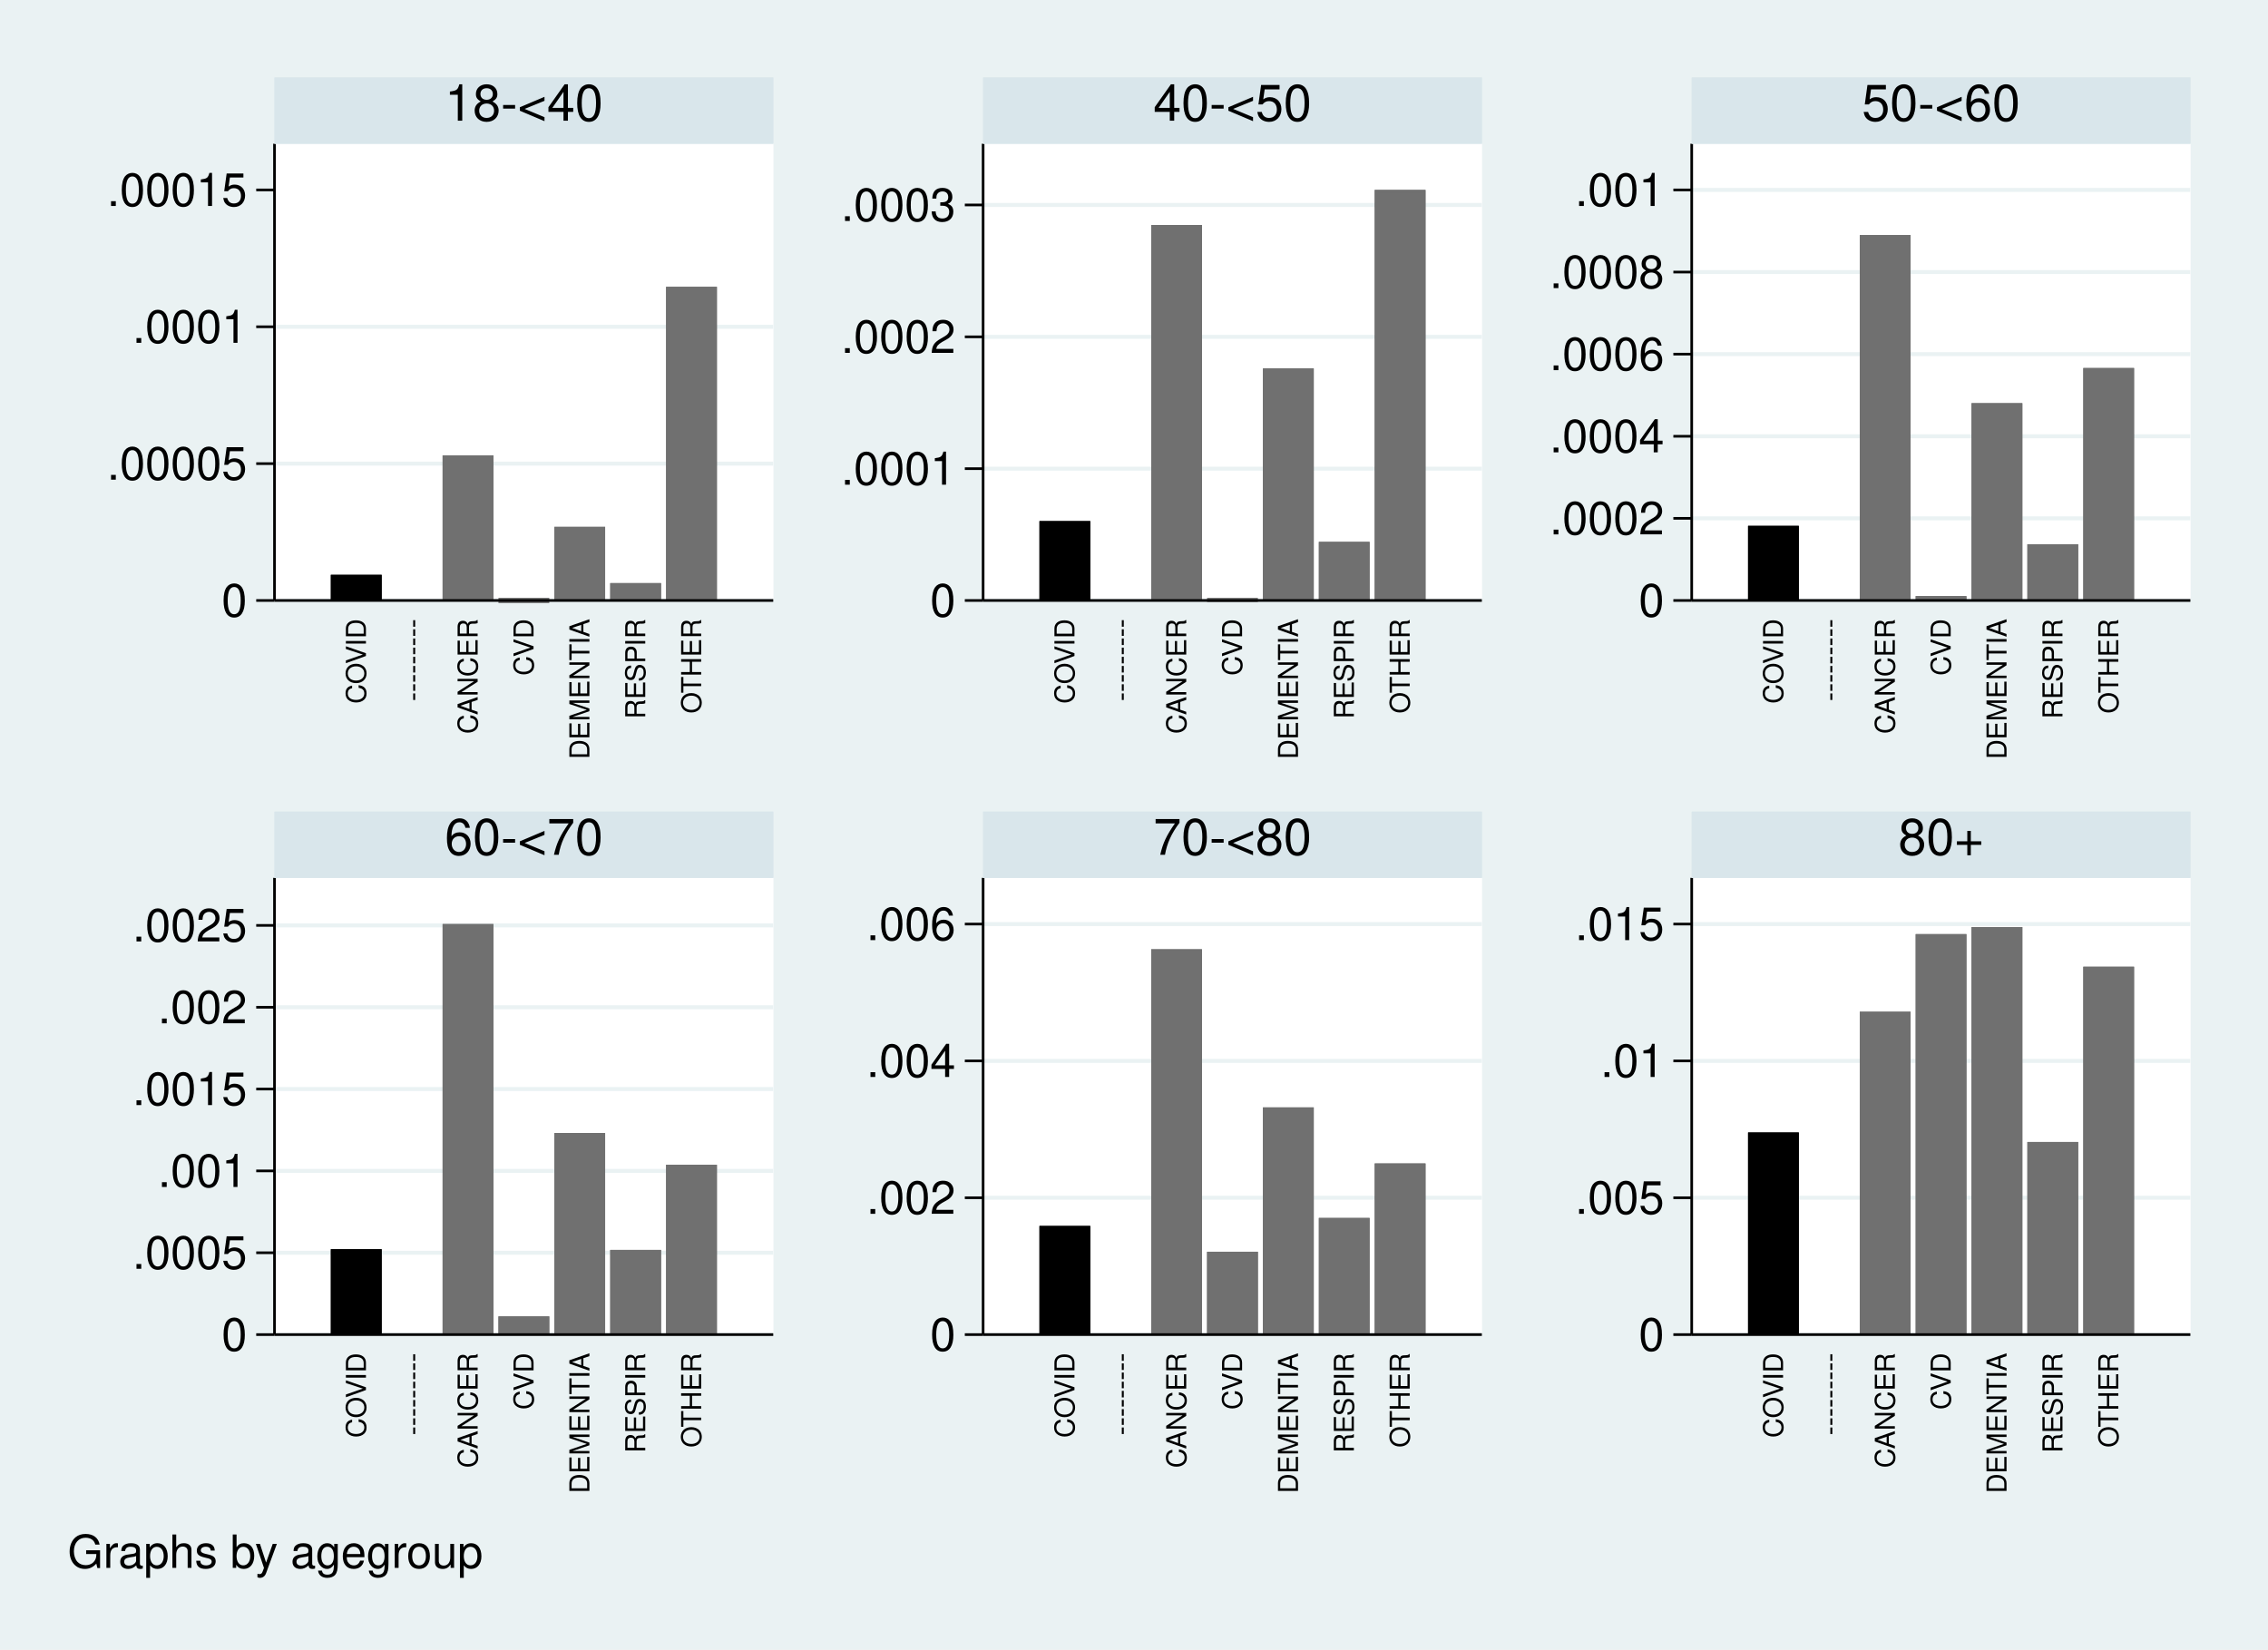
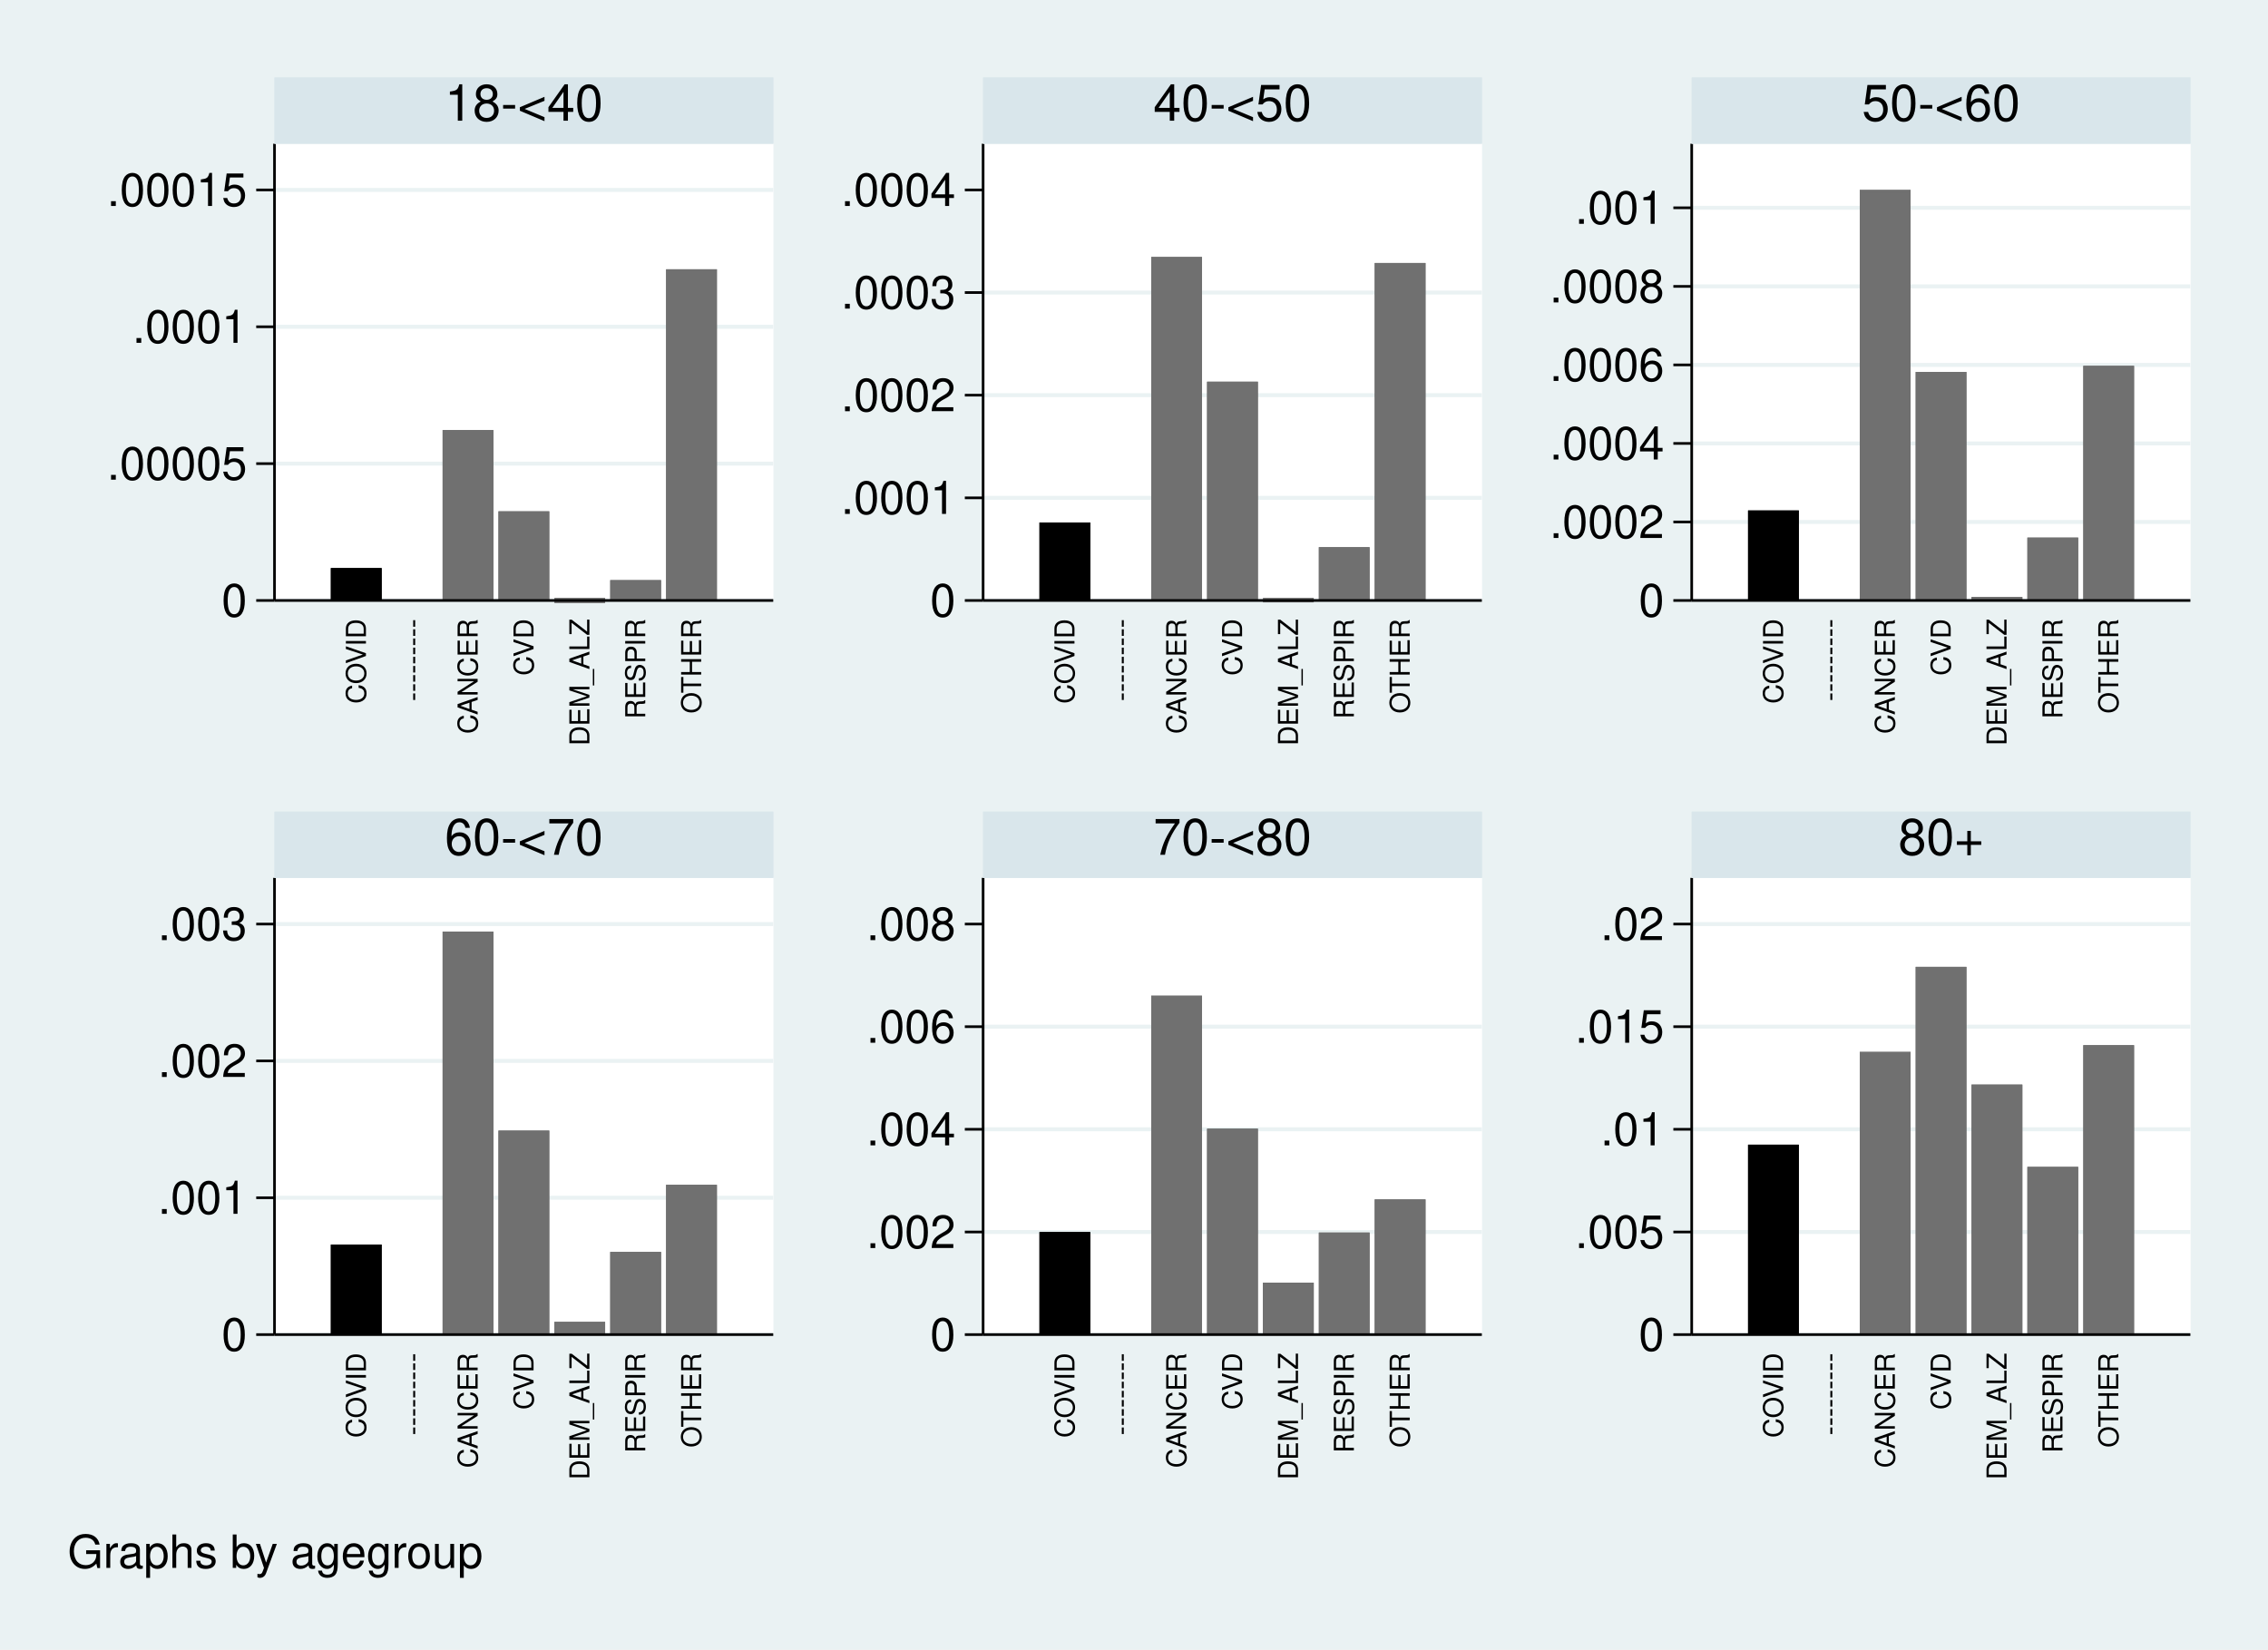
<svg xmlns="http://www.w3.org/2000/svg" version="1.1" width="5.50in" height="4.00in" viewBox="0 0 3960 2880">
  <rect x="0" y="0" width="3960" height="2880" style="fill:#EAF2F3;stroke:none" />
  <rect x="0.00" y="0.00" width="3959.88" height="2880.00" style="fill:#EAF2F3" />
  <rect x="2.88" y="2.88" width="3954.12" height="2874.24" style="fill:none;stroke:#EAF2F3;stroke-width:5.76" />
  <rect x="479.28" y="250.97" width="870.83" height="797.59" style="fill:#FFFFFF" />
  <rect x="481.59" y="253.28" width="866.22" height="792.99" style="fill:none;stroke:#FFFFFF;stroke-width:4.61" />
  <line x1="479.28" y1="1048.57" x2="1350.11" y2="1048.57" style="stroke:#EAF2F3;stroke-width:6.91" />
  <line x1="479.28" y1="809.60" x2="1350.11" y2="809.60" style="stroke:#EAF2F3;stroke-width:6.91" />
  <line x1="479.28" y1="570.63" x2="1350.11" y2="570.63" style="stroke:#EAF2F3;stroke-width:6.91" />
+   <line x1="479.28" y1="331.66" x2="1350.11" y2="331.66" style="stroke:#EAF2F3;stroke-width:6.91" />
  <rect x="1716.54" y="250.97" width="870.83" height="797.59" style="fill:#FFFFFF" />
  <rect x="1718.84" y="253.28" width="866.22" height="792.99" style="fill:none;stroke:#FFFFFF;stroke-width:4.61" />
  <line x1="1716.54" y1="1048.57" x2="2587.36" y2="1048.57" style="stroke:#EAF2F3;stroke-width:6.91" />
-   <line x1="1716.54" y1="818.38" x2="2587.36" y2="818.38" style="stroke:#EAF2F3;stroke-width:6.91" />
-   <line x1="1716.54" y1="588.20" x2="2587.36" y2="588.20" style="stroke:#EAF2F3;stroke-width:6.91" />
-   <line x1="1716.54" y1="357.90" x2="2587.36" y2="357.90" style="stroke:#EAF2F3;stroke-width:6.91" />
+   <line x1="1716.54" y1="869.37" x2="2587.36" y2="869.37" style="stroke:#EAF2F3;stroke-width:6.91" />
+   <line x1="1716.54" y1="690.05" x2="2587.36" y2="690.05" style="stroke:#EAF2F3;stroke-width:6.91" />
+   <line x1="1716.54" y1="510.86" x2="2587.36" y2="510.86" style="stroke:#EAF2F3;stroke-width:6.91" />
  <rect x="2953.79" y="250.97" width="870.70" height="797.59" style="fill:#FFFFFF" />
  <rect x="2956.09" y="253.28" width="866.10" height="792.99" style="fill:none;stroke:#FFFFFF;stroke-width:4.61" />
  <line x1="2953.79" y1="1048.57" x2="3824.49" y2="1048.57" style="stroke:#EAF2F3;stroke-width:6.91" />
-   <line x1="2953.79" y1="905.14" x2="3824.49" y2="905.14" style="stroke:#EAF2F3;stroke-width:6.91" />
-   <line x1="2953.79" y1="761.83" x2="3824.49" y2="761.83" style="stroke:#EAF2F3;stroke-width:6.91" />
-   <line x1="2953.79" y1="618.40" x2="3824.49" y2="618.40" style="stroke:#EAF2F3;stroke-width:6.91" />
-   <line x1="2953.79" y1="475.09" x2="3824.49" y2="475.09" style="stroke:#EAF2F3;stroke-width:6.91" />
-   <line x1="2953.79" y1="331.66" x2="3824.49" y2="331.66" style="stroke:#EAF2F3;stroke-width:6.91" />
+   <line x1="2953.79" y1="911.45" x2="3824.49" y2="911.45" style="stroke:#EAF2F3;stroke-width:6.91" />
+   <line x1="2953.79" y1="774.33" x2="3824.49" y2="774.33" style="stroke:#EAF2F3;stroke-width:6.91" />
+   <line x1="2953.79" y1="637.21" x2="3824.49" y2="637.21" style="stroke:#EAF2F3;stroke-width:6.91" />
+   <line x1="2953.79" y1="500.09" x2="3824.49" y2="500.09" style="stroke:#EAF2F3;stroke-width:6.91" />
+   <line x1="2953.79" y1="362.85" x2="3824.49" y2="362.85" style="stroke:#EAF2F3;stroke-width:6.91" />
  <rect x="479.28" y="1532.94" width="870.83" height="797.59" style="fill:#FFFFFF" />
  <rect x="481.59" y="1535.24" width="866.22" height="792.99" style="fill:none;stroke:#FFFFFF;stroke-width:4.61" />
  <line x1="479.28" y1="2330.53" x2="1350.11" y2="2330.53" style="stroke:#EAF2F3;stroke-width:6.91" />
-   <line x1="479.28" y1="2187.60" x2="1350.11" y2="2187.60" style="stroke:#EAF2F3;stroke-width:6.91" />
-   <line x1="479.28" y1="2044.66" x2="1350.11" y2="2044.66" style="stroke:#EAF2F3;stroke-width:6.91" />
-   <line x1="479.28" y1="1901.73" x2="1350.11" y2="1901.73" style="stroke:#EAF2F3;stroke-width:6.91" />
-   <line x1="479.28" y1="1758.91" x2="1350.11" y2="1758.91" style="stroke:#EAF2F3;stroke-width:6.91" />
-   <line x1="479.28" y1="1615.98" x2="1350.11" y2="1615.98" style="stroke:#EAF2F3;stroke-width:6.91" />
+   <line x1="479.28" y1="2091.56" x2="1350.11" y2="2091.56" style="stroke:#EAF2F3;stroke-width:6.91" />
+   <line x1="479.28" y1="1852.60" x2="1350.11" y2="1852.60" style="stroke:#EAF2F3;stroke-width:6.91" />
+   <line x1="479.28" y1="1613.63" x2="1350.11" y2="1613.63" style="stroke:#EAF2F3;stroke-width:6.91" />
  <rect x="1716.54" y="1532.94" width="870.83" height="797.59" style="fill:#FFFFFF" />
  <rect x="1718.84" y="1535.24" width="866.22" height="792.99" style="fill:none;stroke:#FFFFFF;stroke-width:4.61" />
  <line x1="1716.54" y1="2330.53" x2="2587.36" y2="2330.53" style="stroke:#EAF2F3;stroke-width:6.91" />
-   <line x1="1716.54" y1="2091.56" x2="2587.36" y2="2091.56" style="stroke:#EAF2F3;stroke-width:6.91" />
-   <line x1="1716.54" y1="1852.60" x2="2587.36" y2="1852.60" style="stroke:#EAF2F3;stroke-width:6.91" />
-   <line x1="1716.54" y1="1613.63" x2="2587.36" y2="1613.63" style="stroke:#EAF2F3;stroke-width:6.91" />
+   <line x1="1716.54" y1="2151.34" x2="2587.36" y2="2151.34" style="stroke:#EAF2F3;stroke-width:6.91" />
+   <line x1="1716.54" y1="1972.02" x2="2587.36" y2="1972.02" style="stroke:#EAF2F3;stroke-width:6.91" />
+   <line x1="1716.54" y1="1792.82" x2="2587.36" y2="1792.82" style="stroke:#EAF2F3;stroke-width:6.91" />
  <rect x="2953.79" y="1532.94" width="870.70" height="797.59" style="fill:#FFFFFF" />
  <rect x="2956.09" y="1535.24" width="866.10" height="792.99" style="fill:none;stroke:#FFFFFF;stroke-width:4.61" />
  <line x1="2953.79" y1="2330.53" x2="3824.49" y2="2330.53" style="stroke:#EAF2F3;stroke-width:6.91" />
-   <line x1="2953.79" y1="2091.56" x2="3824.49" y2="2091.56" style="stroke:#EAF2F3;stroke-width:6.91" />
-   <line x1="2953.79" y1="1852.60" x2="3824.49" y2="1852.60" style="stroke:#EAF2F3;stroke-width:6.91" />
+   <line x1="2953.79" y1="2151.34" x2="3824.49" y2="2151.34" style="stroke:#EAF2F3;stroke-width:6.91" />
+   <line x1="2953.79" y1="1972.02" x2="3824.49" y2="1972.02" style="stroke:#EAF2F3;stroke-width:6.91" />
+   <line x1="2953.79" y1="1792.82" x2="3824.49" y2="1792.82" style="stroke:#EAF2F3;stroke-width:6.91" />
  <line x1="2953.79" y1="1613.63" x2="3824.49" y2="1613.63" style="stroke:#EAF2F3;stroke-width:6.91" />
-   <rect x="577.66" y="1003.77" width="88.73" height="44.80" style="fill:#000000" />
-   <rect x="579.97" y="1006.07" width="84.12" height="40.19" style="fill:none;stroke:#000000;stroke-width:4.61" />
-   <rect x="772.82" y="795.24" width="88.73" height="253.32" style="fill:#707070" />
-   <rect x="775.12" y="797.55" width="84.12" height="248.72" style="fill:none;stroke:#707070;stroke-width:4.61" />
-   <rect x="870.33" y="1048.57" width="88.73" height="0.00" style="fill:#707070" />
-   <rect x="872.64" y="1046.26" width="84.12" height="4.61" style="fill:none;stroke:#707070;stroke-width:4.61" />
-   <rect x="967.97" y="919.99" width="88.61" height="128.58" style="fill:#707070" />
-   <rect x="970.28" y="922.29" width="84.00" height="123.97" style="fill:none;stroke:#707070;stroke-width:4.61" />
-   <rect x="1065.49" y="1018.25" width="88.73" height="30.32" style="fill:#707070" />
-   <rect x="1067.79" y="1020.55" width="84.12" height="25.71" style="fill:none;stroke:#707070;stroke-width:4.61" />
-   <rect x="1163.00" y="500.83" width="88.73" height="547.73" style="fill:#707070" />
-   <rect x="1165.31" y="503.14" width="84.12" height="543.13" style="fill:none;stroke:#707070;stroke-width:4.61" />
-   <rect x="1814.92" y="909.96" width="88.73" height="138.60" style="fill:#000000" />
-   <rect x="1817.22" y="912.27" width="84.12" height="134.00" style="fill:none;stroke:#000000;stroke-width:4.61" />
-   <rect x="2010.07" y="392.92" width="88.61" height="655.65" style="fill:#707070" />
-   <rect x="2012.38" y="395.22" width="84.00" height="651.04" style="fill:none;stroke:#707070;stroke-width:4.61" />
-   <rect x="2107.59" y="1046.71" width="88.73" height="1.86" style="fill:#707070" />
-   <rect x="2109.89" y="1046.26" width="84.12" height="2.75" style="fill:none;stroke:#707070;stroke-width:4.61" />
-   <rect x="2205.10" y="643.40" width="88.73" height="405.17" style="fill:#707070" />
-   <rect x="2207.41" y="645.70" width="84.12" height="400.56" style="fill:none;stroke:#707070;stroke-width:4.61" />
-   <rect x="2302.74" y="946.22" width="88.61" height="102.34" style="fill:#707070" />
-   <rect x="2305.04" y="948.53" width="84.00" height="97.74" style="fill:none;stroke:#707070;stroke-width:4.61" />
-   <rect x="2400.26" y="331.66" width="88.73" height="716.91" style="fill:#707070" />
-   <rect x="2402.56" y="333.96" width="84.12" height="712.30" style="fill:none;stroke:#707070;stroke-width:4.61" />
-   <rect x="3052.17" y="918.25" width="88.61" height="130.31" style="fill:#000000" />
-   <rect x="3054.47" y="920.56" width="84.00" height="125.70" style="fill:none;stroke:#000000;stroke-width:4.61" />
-   <rect x="3247.20" y="410.49" width="88.73" height="638.07" style="fill:#707070" />
-   <rect x="3249.50" y="412.80" width="84.12" height="633.47" style="fill:none;stroke:#707070;stroke-width:4.61" />
-   <rect x="3344.84" y="1040.89" width="88.61" height="7.67" style="fill:#707070" />
-   <rect x="3347.14" y="1043.20" width="84.00" height="3.06" style="fill:none;stroke:#707070;stroke-width:4.61" />
-   <rect x="3442.35" y="704.04" width="88.73" height="344.53" style="fill:#707070" />
-   <rect x="3444.66" y="706.34" width="84.12" height="339.92" style="fill:none;stroke:#707070;stroke-width:4.61" />
-   <rect x="3539.87" y="950.43" width="88.73" height="98.14" style="fill:#707070" />
-   <rect x="3542.17" y="952.73" width="84.12" height="93.53" style="fill:none;stroke:#707070;stroke-width:4.61" />
-   <rect x="3637.51" y="642.65" width="88.61" height="405.91" style="fill:#707070" />
-   <rect x="3639.81" y="644.96" width="84.00" height="401.30" style="fill:none;stroke:#707070;stroke-width:4.61" />
-   <rect x="577.66" y="2181.41" width="88.73" height="149.12" style="fill:#000000" />
-   <rect x="579.97" y="2183.71" width="84.12" height="144.52" style="fill:none;stroke:#000000;stroke-width:4.61" />
-   <rect x="772.82" y="1613.63" width="88.73" height="716.91" style="fill:#707070" />
-   <rect x="775.12" y="1615.93" width="84.12" height="712.30" style="fill:none;stroke:#707070;stroke-width:4.61" />
-   <rect x="870.33" y="2298.73" width="88.73" height="31.80" style="fill:#707070" />
-   <rect x="872.64" y="2301.03" width="84.12" height="27.20" style="fill:none;stroke:#707070;stroke-width:4.61" />
-   <rect x="967.97" y="1978.45" width="88.61" height="352.08" style="fill:#707070" />
-   <rect x="970.28" y="1980.76" width="84.00" height="347.47" style="fill:none;stroke:#707070;stroke-width:4.61" />
-   <rect x="1065.49" y="2182.65" width="88.73" height="147.89" style="fill:#707070" />
-   <rect x="1067.79" y="2184.95" width="84.12" height="143.28" style="fill:none;stroke:#707070;stroke-width:4.61" />
-   <rect x="1163.00" y="2033.89" width="88.73" height="296.64" style="fill:#707070" />
-   <rect x="1165.31" y="2036.20" width="84.12" height="292.03" style="fill:none;stroke:#707070;stroke-width:4.61" />
-   <rect x="1814.92" y="2140.82" width="88.73" height="189.71" style="fill:#000000" />
-   <rect x="1817.22" y="2143.12" width="84.12" height="185.11" style="fill:none;stroke:#000000;stroke-width:4.61" />
-   <rect x="2010.07" y="1657.68" width="88.61" height="672.85" style="fill:#707070" />
-   <rect x="2012.38" y="1659.99" width="84.00" height="668.24" style="fill:none;stroke:#707070;stroke-width:4.61" />
-   <rect x="2107.59" y="2185.86" width="88.73" height="144.67" style="fill:#707070" />
-   <rect x="2109.89" y="2188.17" width="84.12" height="140.06" style="fill:none;stroke:#707070;stroke-width:4.61" />
-   <rect x="2205.10" y="1933.78" width="88.73" height="396.75" style="fill:#707070" />
-   <rect x="2207.41" y="1936.08" width="84.12" height="392.15" style="fill:none;stroke:#707070;stroke-width:4.61" />
-   <rect x="2302.74" y="2126.83" width="88.61" height="203.70" style="fill:#707070" />
-   <rect x="2305.04" y="2129.14" width="84.00" height="199.09" style="fill:none;stroke:#707070;stroke-width:4.61" />
-   <rect x="2400.26" y="2031.67" width="88.73" height="298.87" style="fill:#707070" />
-   <rect x="2402.56" y="2033.97" width="84.12" height="294.26" style="fill:none;stroke:#707070;stroke-width:4.61" />
-   <rect x="3052.17" y="1977.59" width="88.61" height="352.95" style="fill:#000000" />
-   <rect x="3054.47" y="1979.89" width="84.00" height="348.34" style="fill:none;stroke:#000000;stroke-width:4.61" />
-   <rect x="3247.20" y="1766.71" width="88.73" height="563.82" style="fill:#707070" />
-   <rect x="3249.50" y="1769.01" width="84.12" height="559.21" style="fill:none;stroke:#707070;stroke-width:4.61" />
-   <rect x="3344.84" y="1631.20" width="88.61" height="699.33" style="fill:#707070" />
-   <rect x="3347.14" y="1633.50" width="84.00" height="694.73" style="fill:none;stroke:#707070;stroke-width:4.61" />
-   <rect x="3442.35" y="1618.82" width="88.73" height="711.71" style="fill:#707070" />
-   <rect x="3444.66" y="1621.13" width="84.12" height="707.10" style="fill:none;stroke:#707070;stroke-width:4.61" />
-   <rect x="3539.87" y="1994.17" width="88.73" height="336.36" style="fill:#707070" />
-   <rect x="3542.17" y="1996.47" width="84.12" height="331.76" style="fill:none;stroke:#707070;stroke-width:4.61" />
-   <rect x="3637.51" y="1688.13" width="88.61" height="642.41" style="fill:#707070" />
-   <rect x="3639.81" y="1690.43" width="84.00" height="637.80" style="fill:none;stroke:#707070;stroke-width:4.61" />
+   <rect x="577.66" y="992.01" width="88.73" height="56.56" style="fill:#000000" />
+   <rect x="579.97" y="994.31" width="84.12" height="51.95" style="fill:none;stroke:#000000;stroke-width:4.61" />
+   <rect x="772.82" y="750.94" width="88.73" height="297.63" style="fill:#707070" />
+   <rect x="775.12" y="753.24" width="84.12" height="293.02" style="fill:none;stroke:#707070;stroke-width:4.61" />
+   <rect x="870.33" y="892.88" width="88.73" height="155.68" style="fill:#707070" />
+   <rect x="872.64" y="895.19" width="84.12" height="151.07" style="fill:none;stroke:#707070;stroke-width:4.61" />
+   <rect x="967.97" y="1048.57" width="88.61" height="0.00" style="fill:#707070" />
+   <rect x="970.28" y="1046.26" width="84.00" height="4.61" style="fill:none;stroke:#707070;stroke-width:4.61" />
+   <rect x="1065.49" y="1013.05" width="88.73" height="35.52" style="fill:#707070" />
+   <rect x="1067.79" y="1015.35" width="84.12" height="30.91" style="fill:none;stroke:#707070;stroke-width:4.61" />
+   <rect x="1163.00" y="470.26" width="88.73" height="578.30" style="fill:#707070" />
+   <rect x="1165.31" y="472.57" width="84.12" height="573.69" style="fill:none;stroke:#707070;stroke-width:4.61" />
+   <rect x="1814.92" y="912.44" width="88.73" height="136.13" style="fill:#000000" />
+   <rect x="1817.22" y="914.74" width="84.12" height="131.52" style="fill:none;stroke:#000000;stroke-width:4.61" />
+   <rect x="2010.07" y="448.73" width="88.61" height="599.83" style="fill:#707070" />
+   <rect x="2012.38" y="451.04" width="84.00" height="595.23" style="fill:none;stroke:#707070;stroke-width:4.61" />
+   <rect x="2107.59" y="666.54" width="88.73" height="382.03" style="fill:#707070" />
+   <rect x="2109.89" y="668.84" width="84.12" height="377.42" style="fill:none;stroke:#707070;stroke-width:4.61" />
+   <rect x="2205.10" y="1047.33" width="88.73" height="1.24" style="fill:#707070" />
+   <rect x="2207.41" y="1046.26" width="84.12" height="3.37" style="fill:none;stroke:#707070;stroke-width:4.61" />
+   <rect x="2302.74" y="955.50" width="88.61" height="93.06" style="fill:#707070" />
+   <rect x="2305.04" y="957.81" width="84.00" height="88.46" style="fill:none;stroke:#707070;stroke-width:4.61" />
+   <rect x="2400.26" y="459.25" width="88.73" height="589.32" style="fill:#707070" />
+   <rect x="2402.56" y="461.55" width="84.12" height="584.71" style="fill:none;stroke:#707070;stroke-width:4.61" />
+   <rect x="3052.17" y="891.40" width="88.61" height="157.17" style="fill:#000000" />
+   <rect x="3054.47" y="893.70" width="84.00" height="152.56" style="fill:none;stroke:#000000;stroke-width:4.61" />
+   <rect x="3247.20" y="331.66" width="88.73" height="716.91" style="fill:#707070" />
+   <rect x="3249.50" y="333.96" width="84.12" height="712.30" style="fill:none;stroke:#707070;stroke-width:4.61" />
+   <rect x="3344.84" y="649.46" width="88.61" height="399.11" style="fill:#707070" />
+   <rect x="3347.14" y="651.76" width="84.00" height="394.50" style="fill:none;stroke:#707070;stroke-width:4.61" />
+   <rect x="3442.35" y="1042.38" width="88.73" height="6.19" style="fill:#707070" />
+   <rect x="3444.66" y="1044.68" width="84.12" height="1.58" style="fill:none;stroke:#707070;stroke-width:4.61" />
+   <rect x="3539.87" y="938.80" width="88.73" height="109.77" style="fill:#707070" />
+   <rect x="3542.17" y="941.10" width="84.12" height="105.16" style="fill:none;stroke:#707070;stroke-width:4.61" />
+   <rect x="3637.51" y="638.82" width="88.61" height="409.75" style="fill:#707070" />
+   <rect x="3639.81" y="641.12" width="84.00" height="405.14" style="fill:none;stroke:#707070;stroke-width:4.61" />
+   <rect x="577.66" y="2173.37" width="88.73" height="157.17" style="fill:#000000" />
+   <rect x="579.97" y="2175.67" width="84.12" height="152.56" style="fill:none;stroke:#000000;stroke-width:4.61" />
+   <rect x="772.82" y="1626.74" width="88.73" height="703.79" style="fill:#707070" />
+   <rect x="775.12" y="1629.05" width="84.12" height="699.18" style="fill:none;stroke:#707070;stroke-width:4.61" />
+   <rect x="870.33" y="1974.25" width="88.73" height="356.29" style="fill:#707070" />
+   <rect x="872.64" y="1976.55" width="84.12" height="351.68" style="fill:none;stroke:#707070;stroke-width:4.61" />
+   <rect x="967.97" y="2308.26" width="88.61" height="22.28" style="fill:#707070" />
+   <rect x="970.28" y="2310.56" width="84.00" height="17.67" style="fill:none;stroke:#707070;stroke-width:4.61" />
+   <rect x="1065.49" y="2186.11" width="88.73" height="144.42" style="fill:#707070" />
+   <rect x="1067.79" y="2188.42" width="84.12" height="139.81" style="fill:none;stroke:#707070;stroke-width:4.61" />
+   <rect x="1163.00" y="2068.92" width="88.73" height="261.62" style="fill:#707070" />
+   <rect x="1165.31" y="2071.22" width="84.12" height="257.01" style="fill:none;stroke:#707070;stroke-width:4.61" />
+   <rect x="1814.92" y="2151.46" width="88.73" height="179.07" style="fill:#000000" />
+   <rect x="1817.22" y="2153.76" width="84.12" height="174.46" style="fill:none;stroke:#000000;stroke-width:4.61" />
+   <rect x="2010.07" y="1738.74" width="88.61" height="591.79" style="fill:#707070" />
+   <rect x="2012.38" y="1741.05" width="84.00" height="587.18" style="fill:none;stroke:#707070;stroke-width:4.61" />
+   <rect x="2107.59" y="1970.90" width="88.73" height="359.63" style="fill:#707070" />
+   <rect x="2109.89" y="1973.21" width="84.12" height="355.02" style="fill:none;stroke:#707070;stroke-width:4.61" />
+   <rect x="2205.10" y="2239.82" width="88.73" height="90.71" style="fill:#707070" />
+   <rect x="2207.41" y="2242.13" width="84.12" height="86.10" style="fill:none;stroke:#707070;stroke-width:4.61" />
+   <rect x="2302.74" y="2152.33" width="88.61" height="178.21" style="fill:#707070" />
+   <rect x="2305.04" y="2154.63" width="84.00" height="173.60" style="fill:none;stroke:#707070;stroke-width:4.61" />
+   <rect x="2400.26" y="2094.41" width="88.73" height="236.12" style="fill:#707070" />
+   <rect x="2402.56" y="2096.71" width="84.12" height="231.51" style="fill:none;stroke:#707070;stroke-width:4.61" />
+   <rect x="3052.17" y="1998.87" width="88.61" height="331.66" style="fill:#000000" />
+   <rect x="3054.47" y="2001.18" width="84.00" height="327.05" style="fill:none;stroke:#000000;stroke-width:4.61" />
+   <rect x="3247.20" y="1836.88" width="88.73" height="493.65" style="fill:#707070" />
+   <rect x="3249.50" y="1839.18" width="84.12" height="489.05" style="fill:none;stroke:#707070;stroke-width:4.61" />
+   <rect x="3344.84" y="1688.37" width="88.61" height="642.16" style="fill:#707070" />
+   <rect x="3347.14" y="1690.68" width="84.00" height="637.55" style="fill:none;stroke:#707070;stroke-width:4.61" />
+   <rect x="3442.35" y="1893.93" width="88.73" height="436.60" style="fill:#707070" />
+   <rect x="3444.66" y="1896.23" width="84.12" height="432.00" style="fill:none;stroke:#707070;stroke-width:4.61" />
+   <rect x="3539.87" y="2037.61" width="88.73" height="292.93" style="fill:#707070" />
+   <rect x="3542.17" y="2039.91" width="84.12" height="288.32" style="fill:none;stroke:#707070;stroke-width:4.61" />
+   <rect x="3637.51" y="1825.12" width="88.61" height="505.41" style="fill:#707070" />
+   <rect x="3639.81" y="1827.43" width="84.00" height="500.80" style="fill:none;stroke:#707070;stroke-width:4.61" />
  <line x1="479.28" y1="1048.57" x2="479.28" y2="250.97" style="stroke:#000000;stroke-width:4.61" />
  <line x1="479.28" y1="1048.57" x2="447.36" y2="1048.57" style="stroke:#000000;stroke-width:4.61" />
  <text x="431.39" y="1076.58" style="font-family:'Helvetica';font-size:79.94px;fill:#000000" text-anchor="end">0</text>
  <line x1="479.28" y1="809.60" x2="447.36" y2="809.60" style="stroke:#000000;stroke-width:4.61" />
  <text x="431.39" y="837.61" style="font-family:'Helvetica';font-size:79.94px;fill:#000000" text-anchor="end">.00005</text>
  <line x1="479.28" y1="570.63" x2="447.36" y2="570.63" style="stroke:#000000;stroke-width:4.61" />
  <text x="431.39" y="598.64" style="font-family:'Helvetica';font-size:79.94px;fill:#000000" text-anchor="end">.0001</text>
  <line x1="479.28" y1="331.66" x2="447.36" y2="331.66" style="stroke:#000000;stroke-width:4.61" />
  <text x="431.39" y="359.67" style="font-family:'Helvetica';font-size:79.94px;fill:#000000" text-anchor="end">.00015</text>
  <line x1="1716.54" y1="1048.57" x2="1716.54" y2="250.97" style="stroke:#000000;stroke-width:4.61" />
  <line x1="1716.54" y1="1048.57" x2="1684.61" y2="1048.57" style="stroke:#000000;stroke-width:4.61" />
  <text x="1668.52" y="1076.58" style="font-family:'Helvetica';font-size:79.94px;fill:#000000" text-anchor="end">0</text>
-   <line x1="1716.54" y1="818.38" x2="1684.61" y2="818.38" style="stroke:#000000;stroke-width:4.61" />
-   <text x="1668.52" y="846.40" style="font-family:'Helvetica';font-size:79.94px;fill:#000000" text-anchor="end">.0001</text>
-   <line x1="1716.54" y1="588.20" x2="1684.61" y2="588.20" style="stroke:#000000;stroke-width:4.61" />
-   <text x="1668.52" y="616.21" style="font-family:'Helvetica';font-size:79.94px;fill:#000000" text-anchor="end">.0002</text>
-   <line x1="1716.54" y1="357.90" x2="1684.61" y2="357.90" style="stroke:#000000;stroke-width:4.61" />
-   <text x="1668.52" y="385.91" style="font-family:'Helvetica';font-size:79.94px;fill:#000000" text-anchor="end">.0003</text>
+   <line x1="1716.54" y1="869.37" x2="1684.61" y2="869.37" style="stroke:#000000;stroke-width:4.61" />
+   <text x="1668.52" y="897.38" style="font-family:'Helvetica';font-size:79.94px;fill:#000000" text-anchor="end">.0001</text>
+   <line x1="1716.54" y1="690.05" x2="1684.61" y2="690.05" style="stroke:#000000;stroke-width:4.61" />
+   <text x="1668.52" y="718.06" style="font-family:'Helvetica';font-size:79.94px;fill:#000000" text-anchor="end">.0002</text>
+   <line x1="1716.54" y1="510.86" x2="1684.61" y2="510.86" style="stroke:#000000;stroke-width:4.61" />
+   <text x="1668.52" y="538.87" style="font-family:'Helvetica';font-size:79.94px;fill:#000000" text-anchor="end">.0003</text>
+   <line x1="1716.54" y1="331.66" x2="1684.61" y2="331.66" style="stroke:#000000;stroke-width:4.61" />
+   <text x="1668.52" y="359.67" style="font-family:'Helvetica';font-size:79.94px;fill:#000000" text-anchor="end">.0004</text>
  <line x1="2953.79" y1="1048.57" x2="2953.79" y2="250.97" style="stroke:#000000;stroke-width:4.61" />
  <line x1="2953.79" y1="1048.57" x2="2921.74" y2="1048.57" style="stroke:#000000;stroke-width:4.61" />
  <text x="2905.77" y="1076.58" style="font-family:'Helvetica';font-size:79.94px;fill:#000000" text-anchor="end">0</text>
-   <line x1="2953.79" y1="905.14" x2="2921.74" y2="905.14" style="stroke:#000000;stroke-width:4.61" />
-   <text x="2905.77" y="933.15" style="font-family:'Helvetica';font-size:79.94px;fill:#000000" text-anchor="end">.0002</text>
-   <line x1="2953.79" y1="761.83" x2="2921.74" y2="761.83" style="stroke:#000000;stroke-width:4.61" />
-   <text x="2905.77" y="789.84" style="font-family:'Helvetica';font-size:79.94px;fill:#000000" text-anchor="end">.0004</text>
-   <line x1="2953.79" y1="618.40" x2="2921.74" y2="618.40" style="stroke:#000000;stroke-width:4.61" />
-   <text x="2905.77" y="646.41" style="font-family:'Helvetica';font-size:79.94px;fill:#000000" text-anchor="end">.0006</text>
-   <line x1="2953.79" y1="475.09" x2="2921.74" y2="475.09" style="stroke:#000000;stroke-width:4.61" />
-   <text x="2905.77" y="503.10" style="font-family:'Helvetica';font-size:79.94px;fill:#000000" text-anchor="end">.0008</text>
-   <line x1="2953.79" y1="331.66" x2="2921.74" y2="331.66" style="stroke:#000000;stroke-width:4.61" />
-   <text x="2905.77" y="359.67" style="font-family:'Helvetica';font-size:79.94px;fill:#000000" text-anchor="end">.001</text>
+   <line x1="2953.79" y1="911.45" x2="2921.74" y2="911.45" style="stroke:#000000;stroke-width:4.61" />
+   <text x="2905.77" y="939.46" style="font-family:'Helvetica';font-size:79.94px;fill:#000000" text-anchor="end">.0002</text>
+   <line x1="2953.79" y1="774.33" x2="2921.74" y2="774.33" style="stroke:#000000;stroke-width:4.61" />
+   <text x="2905.77" y="802.34" style="font-family:'Helvetica';font-size:79.94px;fill:#000000" text-anchor="end">.0004</text>
+   <line x1="2953.79" y1="637.21" x2="2921.74" y2="637.21" style="stroke:#000000;stroke-width:4.61" />
+   <text x="2905.77" y="665.22" style="font-family:'Helvetica';font-size:79.94px;fill:#000000" text-anchor="end">.0006</text>
+   <line x1="2953.79" y1="500.09" x2="2921.74" y2="500.09" style="stroke:#000000;stroke-width:4.61" />
+   <text x="2905.77" y="528.10" style="font-family:'Helvetica';font-size:79.94px;fill:#000000" text-anchor="end">.0008</text>
+   <line x1="2953.79" y1="362.85" x2="2921.74" y2="362.85" style="stroke:#000000;stroke-width:4.61" />
+   <text x="2905.77" y="390.86" style="font-family:'Helvetica';font-size:79.94px;fill:#000000" text-anchor="end">.001</text>
  <line x1="479.28" y1="2330.53" x2="479.28" y2="1532.94" style="stroke:#000000;stroke-width:4.61" />
  <line x1="479.28" y1="2330.53" x2="447.36" y2="2330.53" style="stroke:#000000;stroke-width:4.61" />
  <text x="431.39" y="2358.54" style="font-family:'Helvetica';font-size:79.94px;fill:#000000" text-anchor="end">0</text>
-   <line x1="479.28" y1="2187.60" x2="447.36" y2="2187.60" style="stroke:#000000;stroke-width:4.61" />
-   <text x="431.39" y="2215.61" style="font-family:'Helvetica';font-size:79.94px;fill:#000000" text-anchor="end">.0005</text>
-   <line x1="479.28" y1="2044.66" x2="447.36" y2="2044.66" style="stroke:#000000;stroke-width:4.61" />
-   <text x="431.39" y="2072.67" style="font-family:'Helvetica';font-size:79.94px;fill:#000000" text-anchor="end">.001</text>
-   <line x1="479.28" y1="1901.73" x2="447.36" y2="1901.73" style="stroke:#000000;stroke-width:4.61" />
-   <text x="431.39" y="1929.74" style="font-family:'Helvetica';font-size:79.94px;fill:#000000" text-anchor="end">.0015</text>
-   <line x1="479.28" y1="1758.91" x2="447.36" y2="1758.91" style="stroke:#000000;stroke-width:4.61" />
-   <text x="431.39" y="1786.93" style="font-family:'Helvetica';font-size:79.94px;fill:#000000" text-anchor="end">.002</text>
-   <line x1="479.28" y1="1615.98" x2="447.36" y2="1615.98" style="stroke:#000000;stroke-width:4.61" />
-   <text x="431.39" y="1643.99" style="font-family:'Helvetica';font-size:79.94px;fill:#000000" text-anchor="end">.0025</text>
+   <line x1="479.28" y1="2091.56" x2="447.36" y2="2091.56" style="stroke:#000000;stroke-width:4.61" />
+   <text x="431.39" y="2119.58" style="font-family:'Helvetica';font-size:79.94px;fill:#000000" text-anchor="end">.001</text>
+   <line x1="479.28" y1="1852.60" x2="447.36" y2="1852.60" style="stroke:#000000;stroke-width:4.61" />
+   <text x="431.39" y="1880.61" style="font-family:'Helvetica';font-size:79.94px;fill:#000000" text-anchor="end">.002</text>
+   <line x1="479.28" y1="1613.63" x2="447.36" y2="1613.63" style="stroke:#000000;stroke-width:4.61" />
+   <text x="431.39" y="1641.64" style="font-family:'Helvetica';font-size:79.94px;fill:#000000" text-anchor="end">.003</text>
  <line x1="1716.54" y1="2330.53" x2="1716.54" y2="1532.94" style="stroke:#000000;stroke-width:4.61" />
  <line x1="1716.54" y1="2330.53" x2="1684.61" y2="2330.53" style="stroke:#000000;stroke-width:4.61" />
  <text x="1668.52" y="2358.54" style="font-family:'Helvetica';font-size:79.94px;fill:#000000" text-anchor="end">0</text>
-   <line x1="1716.54" y1="2091.56" x2="1684.61" y2="2091.56" style="stroke:#000000;stroke-width:4.61" />
-   <text x="1668.52" y="2119.58" style="font-family:'Helvetica';font-size:79.94px;fill:#000000" text-anchor="end">.002</text>
-   <line x1="1716.54" y1="1852.60" x2="1684.61" y2="1852.60" style="stroke:#000000;stroke-width:4.61" />
-   <text x="1668.52" y="1880.61" style="font-family:'Helvetica';font-size:79.94px;fill:#000000" text-anchor="end">.004</text>
+   <line x1="1716.54" y1="2151.34" x2="1684.61" y2="2151.34" style="stroke:#000000;stroke-width:4.61" />
+   <text x="1668.52" y="2179.35" style="font-family:'Helvetica';font-size:79.94px;fill:#000000" text-anchor="end">.002</text>
+   <line x1="1716.54" y1="1972.02" x2="1684.61" y2="1972.02" style="stroke:#000000;stroke-width:4.61" />
+   <text x="1668.52" y="2000.03" style="font-family:'Helvetica';font-size:79.94px;fill:#000000" text-anchor="end">.004</text>
+   <line x1="1716.54" y1="1792.82" x2="1684.61" y2="1792.82" style="stroke:#000000;stroke-width:4.61" />
+   <text x="1668.52" y="1820.83" style="font-family:'Helvetica';font-size:79.94px;fill:#000000" text-anchor="end">.006</text>
  <line x1="1716.54" y1="1613.63" x2="1684.61" y2="1613.63" style="stroke:#000000;stroke-width:4.61" />
-   <text x="1668.52" y="1641.64" style="font-family:'Helvetica';font-size:79.94px;fill:#000000" text-anchor="end">.006</text>
+   <text x="1668.52" y="1641.64" style="font-family:'Helvetica';font-size:79.94px;fill:#000000" text-anchor="end">.008</text>
  <line x1="2953.79" y1="2330.53" x2="2953.79" y2="1532.94" style="stroke:#000000;stroke-width:4.61" />
  <line x1="2953.79" y1="2330.53" x2="2921.74" y2="2330.53" style="stroke:#000000;stroke-width:4.61" />
  <text x="2905.77" y="2358.54" style="font-family:'Helvetica';font-size:79.94px;fill:#000000" text-anchor="end">0</text>
-   <line x1="2953.79" y1="2091.56" x2="2921.74" y2="2091.56" style="stroke:#000000;stroke-width:4.61" />
-   <text x="2905.77" y="2119.58" style="font-family:'Helvetica';font-size:79.94px;fill:#000000" text-anchor="end">.005</text>
-   <line x1="2953.79" y1="1852.60" x2="2921.74" y2="1852.60" style="stroke:#000000;stroke-width:4.61" />
-   <text x="2905.77" y="1880.61" style="font-family:'Helvetica';font-size:79.94px;fill:#000000" text-anchor="end">.01</text>
+   <line x1="2953.79" y1="2151.34" x2="2921.74" y2="2151.34" style="stroke:#000000;stroke-width:4.61" />
+   <text x="2905.77" y="2179.35" style="font-family:'Helvetica';font-size:79.94px;fill:#000000" text-anchor="end">.005</text>
+   <line x1="2953.79" y1="1972.02" x2="2921.74" y2="1972.02" style="stroke:#000000;stroke-width:4.61" />
+   <text x="2905.77" y="2000.03" style="font-family:'Helvetica';font-size:79.94px;fill:#000000" text-anchor="end">.01</text>
+   <line x1="2953.79" y1="1792.82" x2="2921.74" y2="1792.82" style="stroke:#000000;stroke-width:4.61" />
+   <text x="2905.77" y="1820.83" style="font-family:'Helvetica';font-size:79.94px;fill:#000000" text-anchor="end">.015</text>
  <line x1="2953.79" y1="1613.63" x2="2921.74" y2="1613.63" style="stroke:#000000;stroke-width:4.61" />
-   <text x="2905.77" y="1641.64" style="font-family:'Helvetica';font-size:79.94px;fill:#000000" text-anchor="end">.015</text>
+   <text x="2905.77" y="1641.64" style="font-family:'Helvetica';font-size:79.94px;fill:#000000" text-anchor="end">.02</text>
  <line x1="479.28" y1="1048.57" x2="1350.11" y2="1048.57" style="stroke:#000000;stroke-width:4.61" />
  <text x="638.93" y="1080.62" style="font-family:'Helvetica';font-size:48.02px;fill:#000000" transform="rotate(-90 638.93,1080.62)" text-anchor="end">COVID</text>
  <text x="736.44" y="1080.62" style="font-family:'Helvetica';font-size:48.02px;fill:#000000" transform="rotate(-90 736.44,1080.62)" text-anchor="end">---------</text>
  <text x="833.96" y="1080.62" style="font-family:'Helvetica';font-size:48.02px;fill:#000000" transform="rotate(-90 833.96,1080.62)" text-anchor="end">CANCER</text>
  <text x="931.60" y="1080.62" style="font-family:'Helvetica';font-size:48.02px;fill:#000000" transform="rotate(-90 931.60,1080.62)" text-anchor="end">CVD</text>
-   <text x="1029.11" y="1080.62" style="font-family:'Helvetica';font-size:48.02px;fill:#000000" transform="rotate(-90 1029.11,1080.62)" text-anchor="end">DEMENTIA</text>
+   <text x="1029.11" y="1080.62" style="font-family:'Helvetica';font-size:48.02px;fill:#000000" transform="rotate(-90 1029.11,1080.62)" text-anchor="end">DEM_ALZ</text>
  <text x="1126.63" y="1080.62" style="font-family:'Helvetica';font-size:48.02px;fill:#000000" transform="rotate(-90 1126.63,1080.62)" text-anchor="end">RESPIR</text>
  <text x="1224.26" y="1080.62" style="font-family:'Helvetica';font-size:48.02px;fill:#000000" transform="rotate(-90 1224.26,1080.62)" text-anchor="end">OTHER</text>
  <line x1="1716.54" y1="1048.57" x2="2587.36" y2="1048.57" style="stroke:#000000;stroke-width:4.61" />
  <text x="1876.06" y="1080.62" style="font-family:'Helvetica';font-size:48.02px;fill:#000000" transform="rotate(-90 1876.06,1080.62)" text-anchor="end">COVID</text>
  <text x="1973.69" y="1080.62" style="font-family:'Helvetica';font-size:48.02px;fill:#000000" transform="rotate(-90 1973.69,1080.62)" text-anchor="end">---------</text>
  <text x="2071.21" y="1080.62" style="font-family:'Helvetica';font-size:48.02px;fill:#000000" transform="rotate(-90 2071.21,1080.62)" text-anchor="end">CANCER</text>
  <text x="2168.72" y="1080.62" style="font-family:'Helvetica';font-size:48.02px;fill:#000000" transform="rotate(-90 2168.72,1080.62)" text-anchor="end">CVD</text>
-   <text x="2266.36" y="1080.62" style="font-family:'Helvetica';font-size:48.02px;fill:#000000" transform="rotate(-90 2266.36,1080.62)" text-anchor="end">DEMENTIA</text>
+   <text x="2266.36" y="1080.62" style="font-family:'Helvetica';font-size:48.02px;fill:#000000" transform="rotate(-90 2266.36,1080.62)" text-anchor="end">DEM_ALZ</text>
  <text x="2363.88" y="1080.62" style="font-family:'Helvetica';font-size:48.02px;fill:#000000" transform="rotate(-90 2363.88,1080.62)" text-anchor="end">RESPIR</text>
  <text x="2461.39" y="1080.62" style="font-family:'Helvetica';font-size:48.02px;fill:#000000" transform="rotate(-90 2461.39,1080.62)" text-anchor="end">OTHER</text>
  <line x1="2953.79" y1="1048.57" x2="3824.49" y2="1048.57" style="stroke:#000000;stroke-width:4.61" />
  <text x="3113.31" y="1080.62" style="font-family:'Helvetica';font-size:48.02px;fill:#000000" transform="rotate(-90 3113.31,1080.62)" text-anchor="end">COVID</text>
  <text x="3210.82" y="1080.62" style="font-family:'Helvetica';font-size:48.02px;fill:#000000" transform="rotate(-90 3210.82,1080.62)" text-anchor="end">---------</text>
  <text x="3308.46" y="1080.62" style="font-family:'Helvetica';font-size:48.02px;fill:#000000" transform="rotate(-90 3308.46,1080.62)" text-anchor="end">CANCER</text>
  <text x="3405.98" y="1080.62" style="font-family:'Helvetica';font-size:48.02px;fill:#000000" transform="rotate(-90 3405.98,1080.62)" text-anchor="end">CVD</text>
-   <text x="3503.49" y="1080.62" style="font-family:'Helvetica';font-size:48.02px;fill:#000000" transform="rotate(-90 3503.49,1080.62)" text-anchor="end">DEMENTIA</text>
+   <text x="3503.49" y="1080.62" style="font-family:'Helvetica';font-size:48.02px;fill:#000000" transform="rotate(-90 3503.49,1080.62)" text-anchor="end">DEM_ALZ</text>
  <text x="3601.13" y="1080.62" style="font-family:'Helvetica';font-size:48.02px;fill:#000000" transform="rotate(-90 3601.13,1080.62)" text-anchor="end">RESPIR</text>
  <text x="3698.65" y="1080.62" style="font-family:'Helvetica';font-size:48.02px;fill:#000000" transform="rotate(-90 3698.65,1080.62)" text-anchor="end">OTHER</text>
  <line x1="479.28" y1="2330.53" x2="1350.11" y2="2330.53" style="stroke:#000000;stroke-width:4.61" />
  <text x="638.93" y="2362.46" style="font-family:'Helvetica';font-size:48.02px;fill:#000000" transform="rotate(-90 638.93,2362.46)" text-anchor="end">COVID</text>
  <text x="736.44" y="2362.46" style="font-family:'Helvetica';font-size:48.02px;fill:#000000" transform="rotate(-90 736.44,2362.46)" text-anchor="end">---------</text>
  <text x="833.96" y="2362.46" style="font-family:'Helvetica';font-size:48.02px;fill:#000000" transform="rotate(-90 833.96,2362.46)" text-anchor="end">CANCER</text>
  <text x="931.60" y="2362.46" style="font-family:'Helvetica';font-size:48.02px;fill:#000000" transform="rotate(-90 931.60,2362.46)" text-anchor="end">CVD</text>
-   <text x="1029.11" y="2362.46" style="font-family:'Helvetica';font-size:48.02px;fill:#000000" transform="rotate(-90 1029.11,2362.46)" text-anchor="end">DEMENTIA</text>
+   <text x="1029.11" y="2362.46" style="font-family:'Helvetica';font-size:48.02px;fill:#000000" transform="rotate(-90 1029.11,2362.46)" text-anchor="end">DEM_ALZ</text>
  <text x="1126.63" y="2362.46" style="font-family:'Helvetica';font-size:48.02px;fill:#000000" transform="rotate(-90 1126.63,2362.46)" text-anchor="end">RESPIR</text>
  <text x="1224.26" y="2362.46" style="font-family:'Helvetica';font-size:48.02px;fill:#000000" transform="rotate(-90 1224.26,2362.46)" text-anchor="end">OTHER</text>
  <line x1="1716.54" y1="2330.53" x2="2587.36" y2="2330.53" style="stroke:#000000;stroke-width:4.61" />
  <text x="1876.06" y="2362.46" style="font-family:'Helvetica';font-size:48.02px;fill:#000000" transform="rotate(-90 1876.06,2362.46)" text-anchor="end">COVID</text>
  <text x="1973.69" y="2362.46" style="font-family:'Helvetica';font-size:48.02px;fill:#000000" transform="rotate(-90 1973.69,2362.46)" text-anchor="end">---------</text>
  <text x="2071.21" y="2362.46" style="font-family:'Helvetica';font-size:48.02px;fill:#000000" transform="rotate(-90 2071.21,2362.46)" text-anchor="end">CANCER</text>
  <text x="2168.72" y="2362.46" style="font-family:'Helvetica';font-size:48.02px;fill:#000000" transform="rotate(-90 2168.72,2362.46)" text-anchor="end">CVD</text>
-   <text x="2266.36" y="2362.46" style="font-family:'Helvetica';font-size:48.02px;fill:#000000" transform="rotate(-90 2266.36,2362.46)" text-anchor="end">DEMENTIA</text>
+   <text x="2266.36" y="2362.46" style="font-family:'Helvetica';font-size:48.02px;fill:#000000" transform="rotate(-90 2266.36,2362.46)" text-anchor="end">DEM_ALZ</text>
  <text x="2363.88" y="2362.46" style="font-family:'Helvetica';font-size:48.02px;fill:#000000" transform="rotate(-90 2363.88,2362.46)" text-anchor="end">RESPIR</text>
  <text x="2461.39" y="2362.46" style="font-family:'Helvetica';font-size:48.02px;fill:#000000" transform="rotate(-90 2461.39,2362.46)" text-anchor="end">OTHER</text>
  <line x1="2953.79" y1="2330.53" x2="3824.49" y2="2330.53" style="stroke:#000000;stroke-width:4.61" />
  <text x="3113.31" y="2362.46" style="font-family:'Helvetica';font-size:48.02px;fill:#000000" transform="rotate(-90 3113.31,2362.46)" text-anchor="end">COVID</text>
  <text x="3210.82" y="2362.46" style="font-family:'Helvetica';font-size:48.02px;fill:#000000" transform="rotate(-90 3210.82,2362.46)" text-anchor="end">---------</text>
  <text x="3308.46" y="2362.46" style="font-family:'Helvetica';font-size:48.02px;fill:#000000" transform="rotate(-90 3308.46,2362.46)" text-anchor="end">CANCER</text>
  <text x="3405.98" y="2362.46" style="font-family:'Helvetica';font-size:48.02px;fill:#000000" transform="rotate(-90 3405.98,2362.46)" text-anchor="end">CVD</text>
-   <text x="3503.49" y="2362.46" style="font-family:'Helvetica';font-size:48.02px;fill:#000000" transform="rotate(-90 3503.49,2362.46)" text-anchor="end">DEMENTIA</text>
+   <text x="3503.49" y="2362.46" style="font-family:'Helvetica';font-size:48.02px;fill:#000000" transform="rotate(-90 3503.49,2362.46)" text-anchor="end">DEM_ALZ</text>
  <text x="3601.13" y="2362.46" style="font-family:'Helvetica';font-size:48.02px;fill:#000000" transform="rotate(-90 3601.13,2362.46)" text-anchor="end">RESPIR</text>
  <text x="3698.65" y="2362.46" style="font-family:'Helvetica';font-size:48.02px;fill:#000000" transform="rotate(-90 3698.65,2362.46)" text-anchor="end">OTHER</text>
  <rect x="479.28" y="135.39" width="870.83" height="115.59" style="fill:#D9E6EB" />
  <rect x="481.59" y="137.69" width="866.22" height="110.98" style="fill:none;stroke:#D9E6EB;stroke-width:4.61" />
  <text x="914.76" y="210.78" style="font-family:'Helvetica';font-size:87.99px;fill:#000000" text-anchor="middle">18-&lt;40</text>
  <rect x="1716.54" y="135.39" width="870.83" height="115.59" style="fill:#D9E6EB" />
  <rect x="1718.84" y="137.69" width="866.22" height="110.98" style="fill:none;stroke:#D9E6EB;stroke-width:4.61" />
  <text x="2151.89" y="210.78" style="font-family:'Helvetica';font-size:87.99px;fill:#000000" text-anchor="middle">40-&lt;50</text>
  <rect x="2953.79" y="135.39" width="870.70" height="115.59" style="fill:#D9E6EB" />
  <rect x="2956.09" y="137.69" width="866.10" height="110.98" style="fill:none;stroke:#D9E6EB;stroke-width:4.61" />
  <text x="3389.14" y="210.78" style="font-family:'Helvetica';font-size:87.99px;fill:#000000" text-anchor="middle">50-&lt;60</text>
  <rect x="479.28" y="1417.35" width="870.83" height="115.59" style="fill:#D9E6EB" />
  <rect x="481.59" y="1419.66" width="866.22" height="110.98" style="fill:none;stroke:#D9E6EB;stroke-width:4.61" />
  <text x="914.76" y="1492.62" style="font-family:'Helvetica';font-size:87.99px;fill:#000000" text-anchor="middle">60-&lt;70</text>
  <rect x="1716.54" y="1417.35" width="870.83" height="115.59" style="fill:#D9E6EB" />
  <rect x="1718.84" y="1419.66" width="866.22" height="110.98" style="fill:none;stroke:#D9E6EB;stroke-width:4.61" />
  <text x="2151.89" y="1492.62" style="font-family:'Helvetica';font-size:87.99px;fill:#000000" text-anchor="middle">70-&lt;80</text>
  <rect x="2953.79" y="1417.35" width="870.70" height="115.59" style="fill:#D9E6EB" />
  <rect x="2956.09" y="1419.66" width="866.10" height="110.98" style="fill:none;stroke:#D9E6EB;stroke-width:4.61" />
  <text x="3389.14" y="1492.62" style="font-family:'Helvetica';font-size:87.99px;fill:#000000" text-anchor="middle">80+</text>
  <text x="118.06" y="2737.89" style="font-family:'Helvetica';font-size:79.94px;fill:#000000">Graphs by agegroup</text>
</svg>
